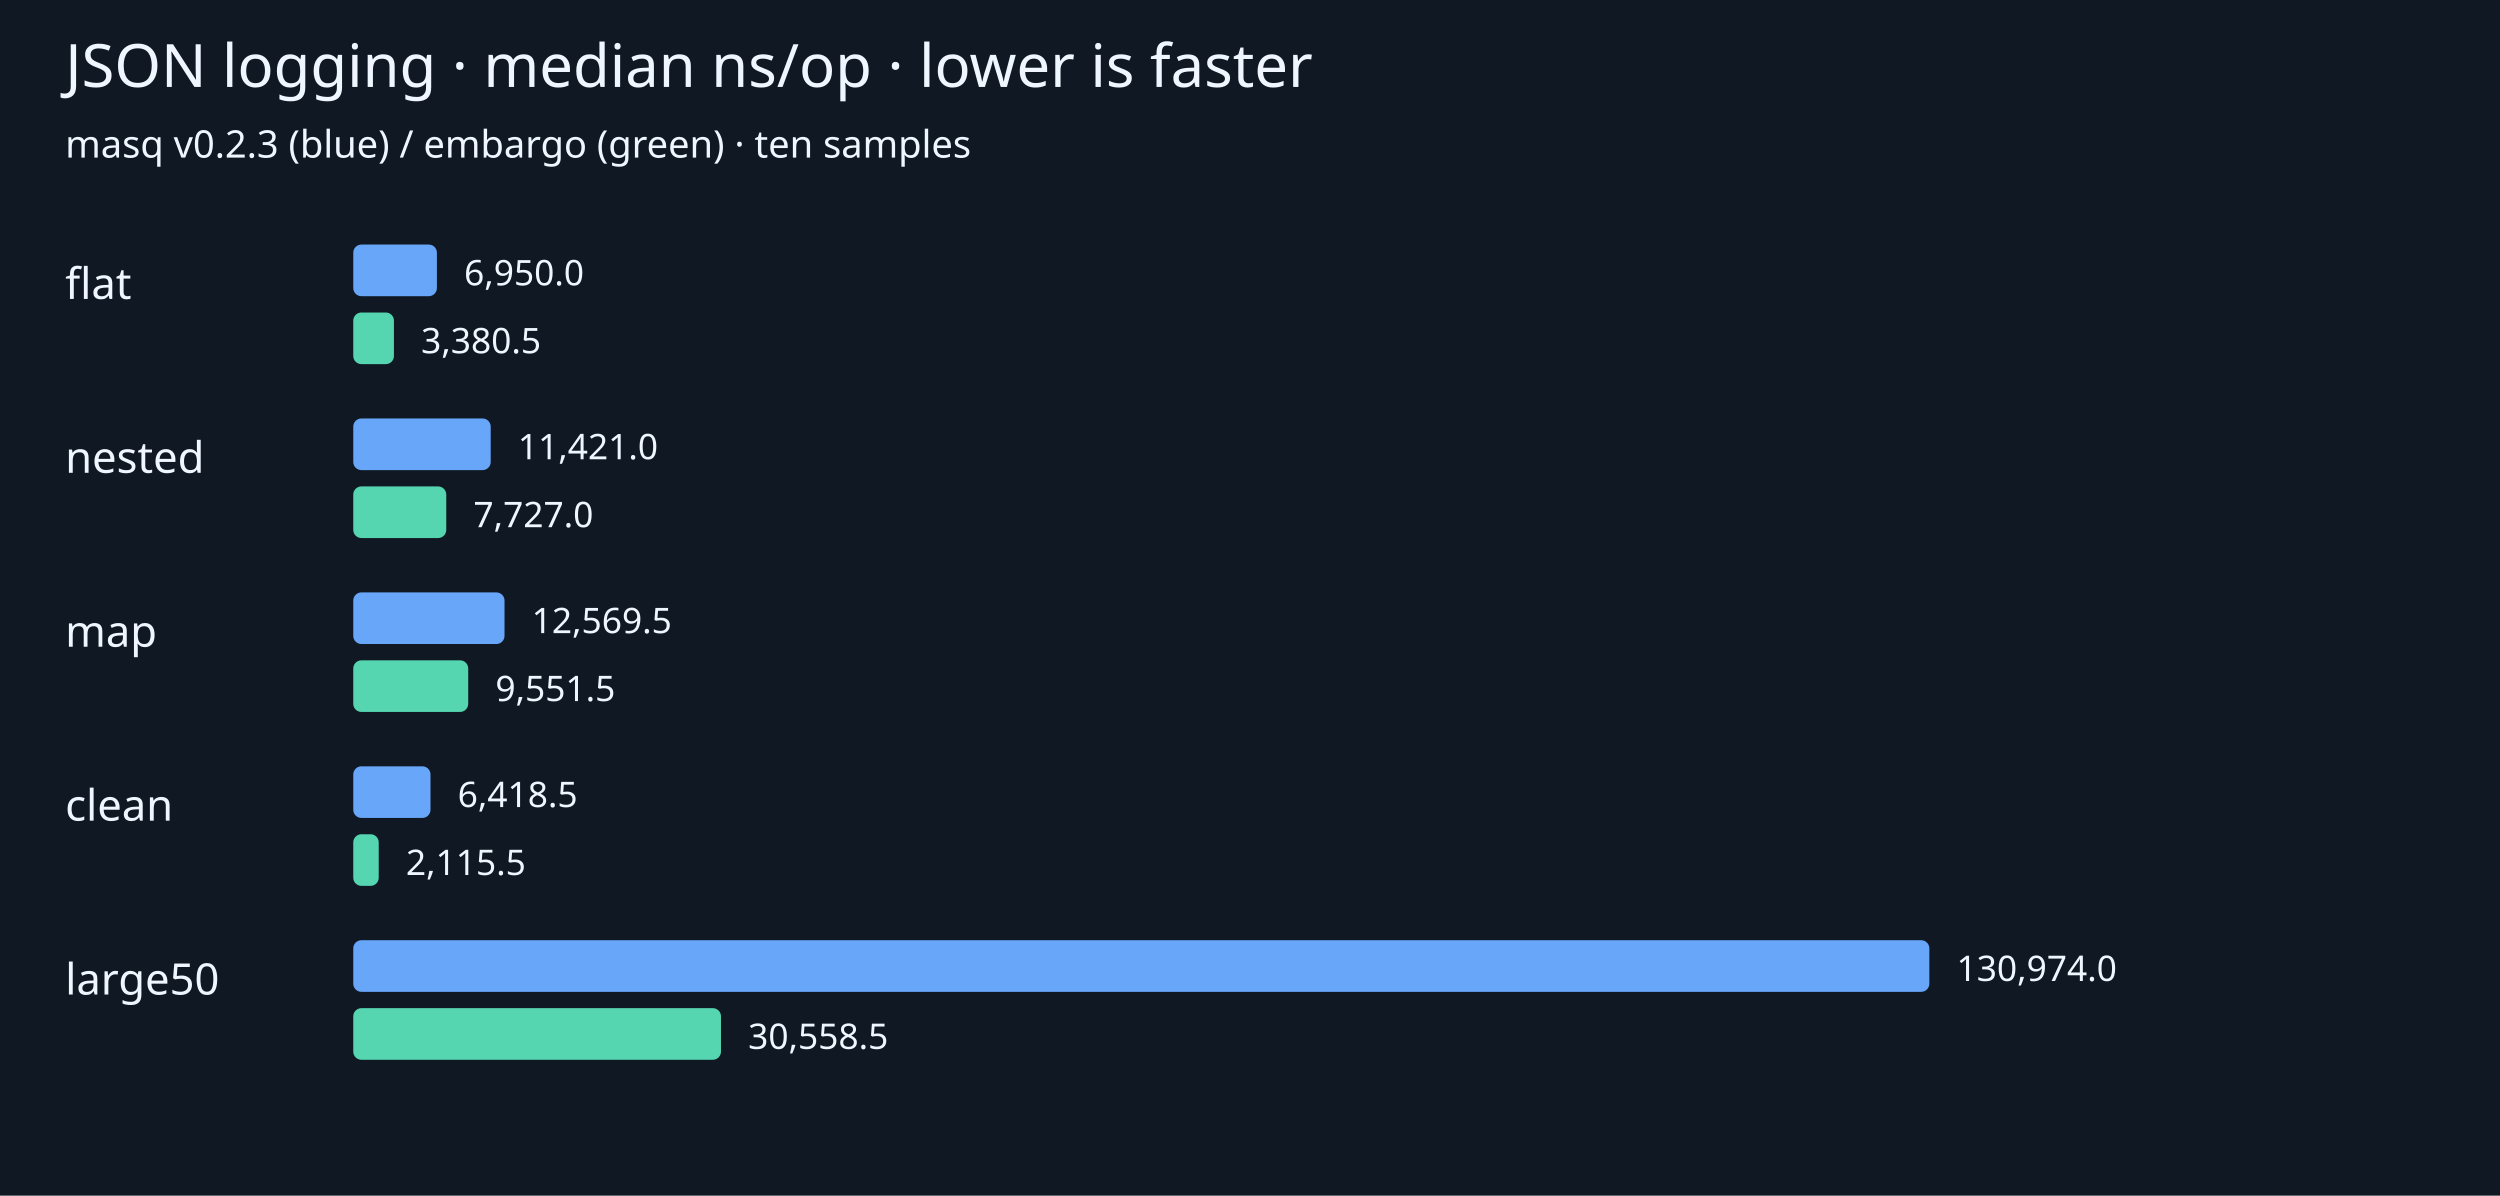
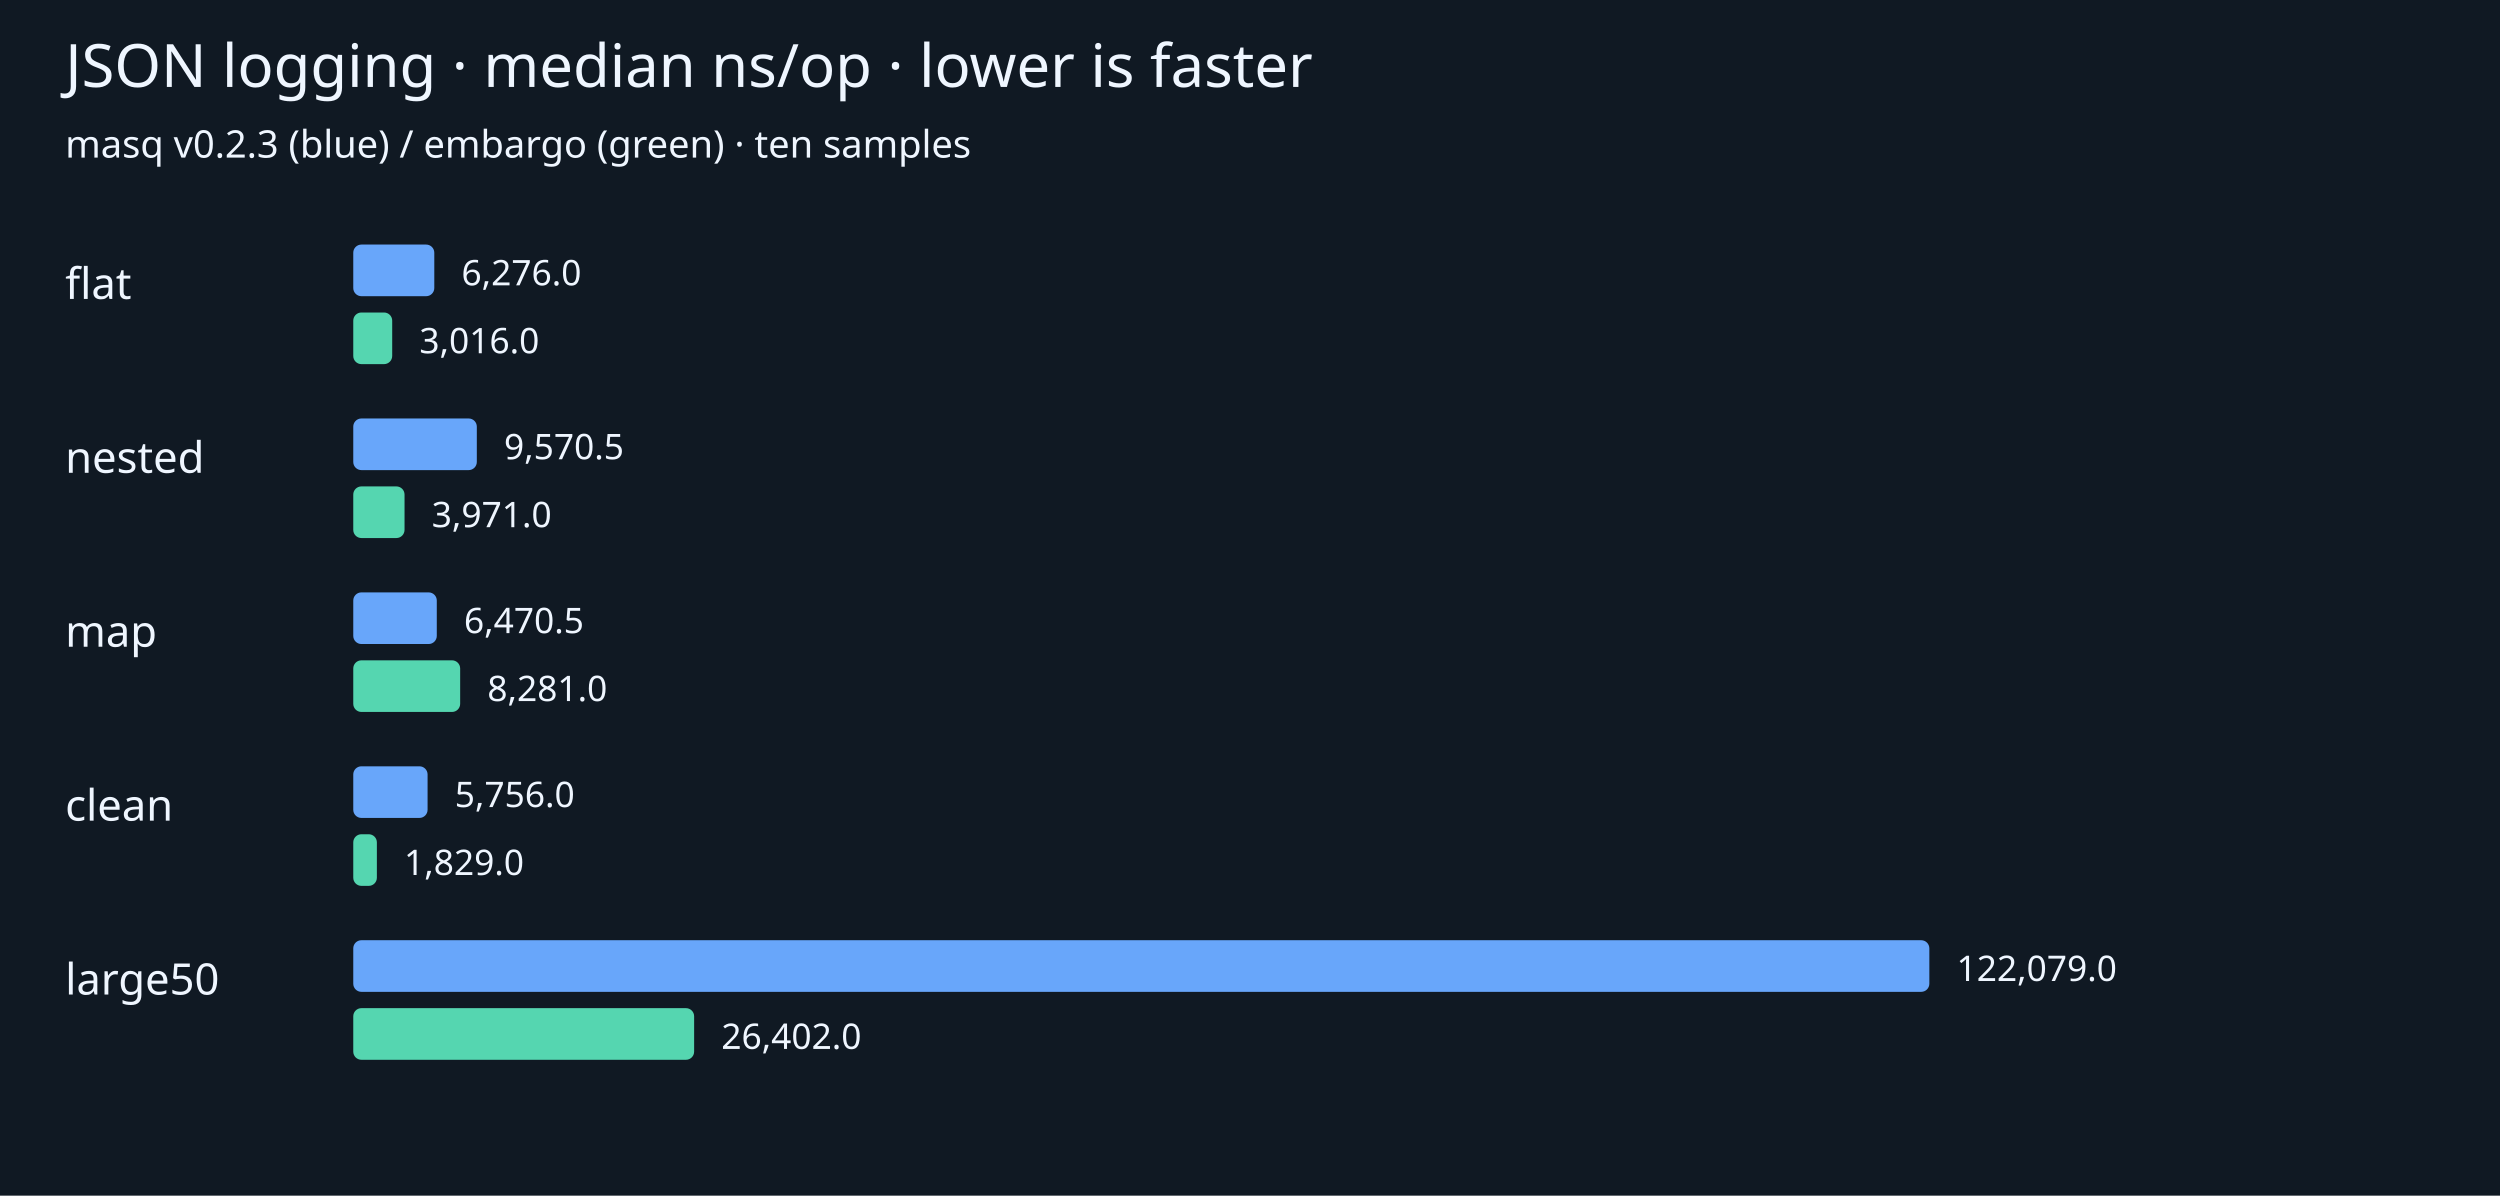
<svg xmlns="http://www.w3.org/2000/svg" width="920" height="440" viewBox="0 0 920 440" role="img" aria-labelledby="title desc">
  <rect width="920" height="440" fill="#101923" />
  <g font-family="sans-serif" fill="#eff6ff">
    <text x="24" y="32" font-size="22">JSON logging · median ns/op · lower is faster</text>
    <text x="24" y="58" font-size="14">masq v0.2.3 (blue) / embargo (green) · ten samples</text>
    <text x="24" y="110" font-size="16">flat</text>
-     <rect x="130" y="90" width="30.78" height="19" rx="3" fill="#68a6fa" />
-     <text x="170.78" y="105" font-size="13">6,950.0</text>
-     <rect x="130" y="115" width="14.97" height="19" rx="3" fill="#55d6b0" />
-     <text x="154.97" y="130" font-size="13">3,380.5</text>
+     <rect x="130" y="90" width="29.82" height="19" rx="3" fill="#68a6fa" />
+     <text x="169.82" y="105" font-size="13">6,276.0</text>
+     <rect x="130" y="115" width="14.33" height="19" rx="3" fill="#55d6b0" />
+     <text x="154.33" y="130" font-size="13">3,016.0</text>
    <text x="24" y="174" font-size="16">nested</text>
-     <rect x="130" y="154" width="50.58" height="19" rx="3" fill="#68a6fa" />
-     <text x="190.58" y="169" font-size="13">11,421.0</text>
-     <rect x="130" y="179" width="34.22" height="19" rx="3" fill="#55d6b0" />
-     <text x="174.22" y="194" font-size="13">7,727.0</text>
+     <rect x="130" y="154" width="45.47" height="19" rx="3" fill="#68a6fa" />
+     <text x="185.47" y="169" font-size="13">9,570.5</text>
+     <rect x="130" y="179" width="18.87" height="19" rx="3" fill="#55d6b0" />
+     <text x="158.87" y="194" font-size="13">3,971.0</text>
    <text x="24" y="238" font-size="16">map</text>
-     <rect x="130" y="218" width="55.66" height="19" rx="3" fill="#68a6fa" />
-     <text x="195.66" y="233" font-size="13">12,569.5</text>
-     <rect x="130" y="243" width="42.30" height="19" rx="3" fill="#55d6b0" />
-     <text x="182.30" y="258" font-size="13">9,551.5</text>
+     <rect x="130" y="218" width="30.74" height="19" rx="3" fill="#68a6fa" />
+     <text x="170.74" y="233" font-size="13">6,470.5</text>
+     <rect x="130" y="243" width="39.34" height="19" rx="3" fill="#55d6b0" />
+     <text x="179.34" y="258" font-size="13">8,281.0</text>
    <text x="24" y="302" font-size="16">clean</text>
-     <rect x="130" y="282" width="28.42" height="19" rx="3" fill="#68a6fa" />
-     <text x="168.42" y="297" font-size="13">6,418.5</text>
-     <rect x="130" y="307" width="9.37" height="19" rx="3" fill="#55d6b0" />
-     <text x="149.37" y="322" font-size="13">2,115.5</text>
+     <rect x="130" y="282" width="27.35" height="19" rx="3" fill="#68a6fa" />
+     <text x="167.35" y="297" font-size="13">5,756.0</text>
+     <rect x="130" y="307" width="8.69" height="19" rx="3" fill="#55d6b0" />
+     <text x="148.69" y="322" font-size="13">1,829.0</text>
    <text x="24" y="366" font-size="16">large50</text>
    <rect x="130" y="346" width="580.00" height="19" rx="3" fill="#68a6fa" />
-     <text x="720.00" y="361" font-size="13">130,974.0</text>
-     <rect x="130" y="371" width="135.32" height="19" rx="3" fill="#55d6b0" />
-     <text x="275.32" y="386" font-size="13">30,558.5</text>
+     <text x="720.00" y="361" font-size="13">122,079.0</text>
+     <rect x="130" y="371" width="125.44" height="19" rx="3" fill="#55d6b0" />
+     <text x="265.44" y="386" font-size="13">26,402.0</text>
  </g>
</svg>
